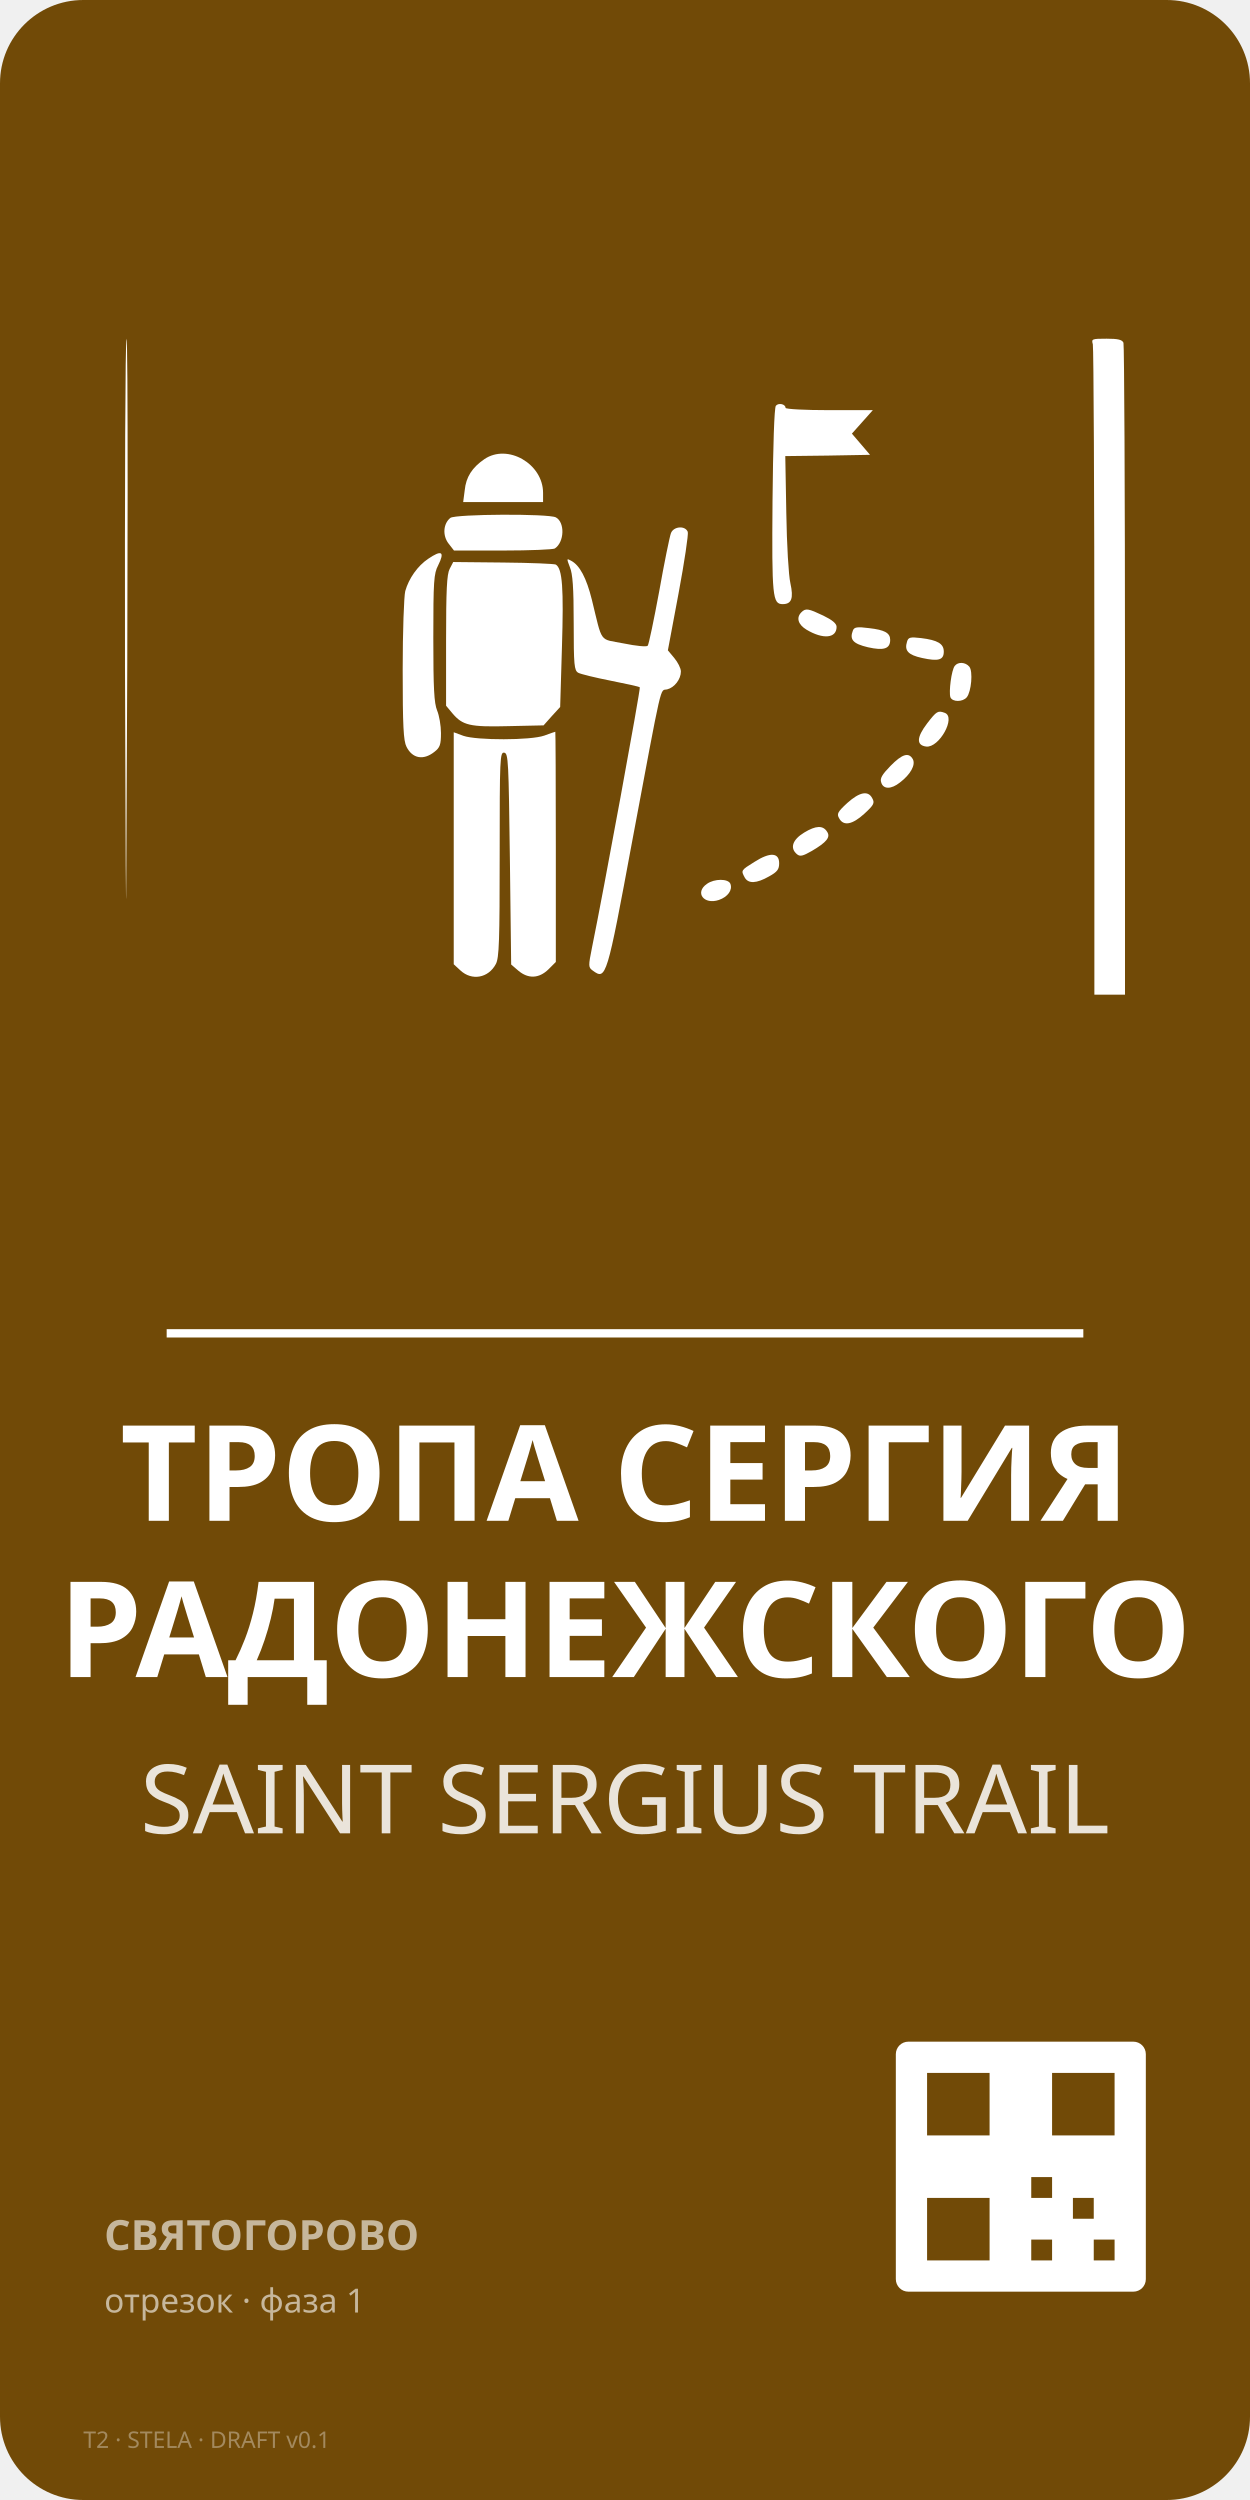
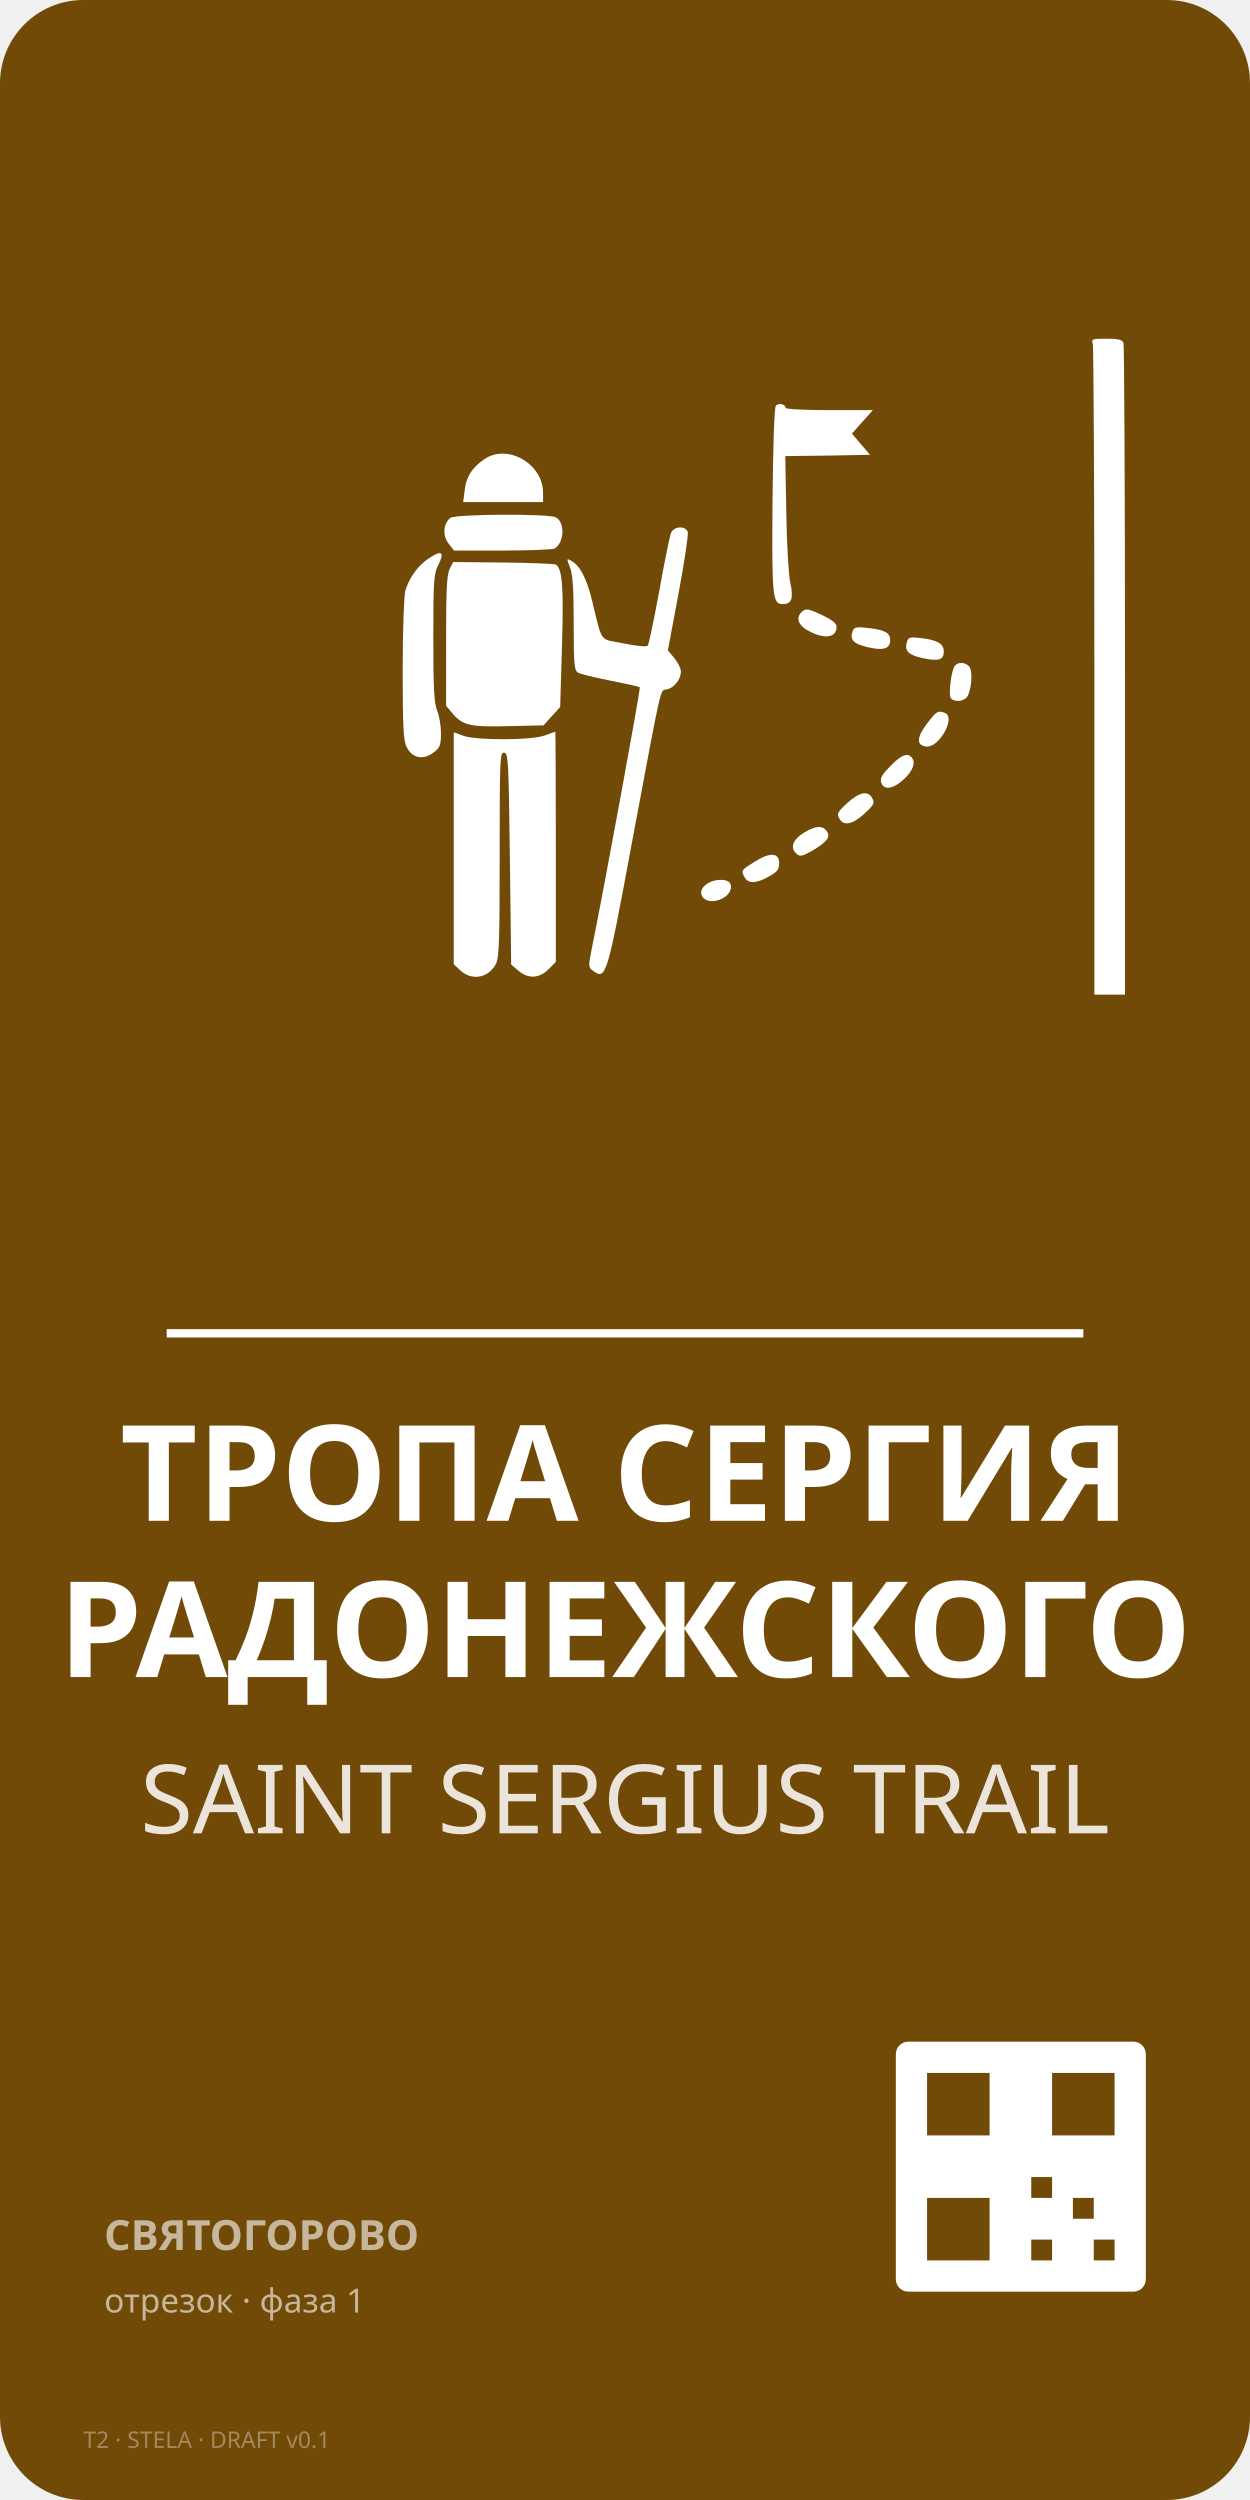
<svg xmlns="http://www.w3.org/2000/svg" viewBox="0 0 600 1200" role="img" aria-label="T2: Стела маршрута Тропа Сергия Радонежского">
  <defs>
    <g id="pict-38">
      <g transform="translate(0 172.024) scale(2.55234)">
        <g transform="translate(-31.20252,437.0001) scale(0.1,-0.1)" fill="#fff">
-           <path d="M312 3083 c2 -709 4 -1081 5 -828 7 1215 7 2115 1 2115 -5 0 -7 -579 -6 -1287z" />
          <path d="M4104 4348 c3 -13 6 -591 6 -1285 l0 -1263 60 0 60 0 0 1269 c0 698 -3 1276 -6 1285 -5 12 -21 16 -66 16 -58 0 -60 -1 -54 -22z" />
          <path d="M2862 4107 c-6 -7 -11 -156 -13 -372 -3 -377 0 -405 40 -405 35 0 43 23 30 82 -7 30 -14 149 -16 275 l-4 223 166 2 166 3 -35 41 -36 42 41 46 41 46 -171 0 c-94 0 -171 4 -171 9 0 15 -28 21 -38 8z" />
          <path d="M1720 3898 c-48 -33 -72 -70 -77 -122 l-6 -46 157 0 156 0 0 36 c0 114 -139 194 -230 132z" />
          <path d="M1587 3668 c-28 -22 -32 -69 -7 -101 l21 -27 192 0 c106 0 197 4 203 8 38 25 40 103 4 122 -29 15 -392 13 -413 -2z" />
          <path d="M2451 3608 c-5 -13 -26 -115 -46 -228 -21 -113 -41 -209 -45 -213 -4 -5 -46 -1 -94 9 -98 19 -82 -3 -125 172 -21 84 -47 134 -81 152 -18 10 -18 9 -5 -25 11 -26 15 -80 15 -219 0 -166 2 -186 18 -195 9 -5 66 -19 127 -31 60 -12 112 -23 114 -26 4 -4 -144 -809 -187 -1018 -15 -75 -15 -79 3 -92 52 -38 55 -28 154 506 121 645 108 589 137 596 29 7 54 40 54 70 0 13 -12 36 -26 53 l-25 30 42 224 c23 123 39 231 36 240 -10 26 -56 22 -66 -5z" />
          <path d="M1499 3507 c-40 -27 -75 -76 -89 -126 -5 -20 -10 -157 -10 -309 0 -220 3 -278 15 -301 23 -46 66 -54 109 -20 22 17 26 28 26 74 0 29 -7 69 -15 88 -12 29 -15 87 -15 285 0 222 2 252 19 284 27 54 14 62 -40 25z" />
          <path d="M1584 3468 c-11 -21 -14 -83 -14 -282 l0 -254 25 -30 c40 -47 68 -54 220 -50 l137 3 32 36 33 36 7 235 c7 230 2 307 -24 323 -5 3 -98 7 -206 8 l-196 2 -14 -27z" />
          <path d="M2962 3298 c-21 -21 -13 -48 20 -68 65 -39 118 -34 118 11 0 13 -17 27 -52 44 -59 28 -69 30 -86 13z" />
          <path d="M3164 3227 c-14 -36 0 -52 59 -66 62 -14 87 -6 87 29 0 27 -21 39 -83 46 -46 6 -58 4 -63 -9z" />
          <path d="M3376 3183 c-11 -35 4 -52 59 -64 64 -14 85 -8 85 25 0 31 -24 45 -89 53 -43 5 -50 3 -55 -14z" />
          <path d="M3563 3088 c-13 -16 -24 -103 -17 -123 8 -19 48 -19 64 0 18 22 25 102 10 120 -15 18 -44 20 -57 3z" />
          <path d="M3455 2863 c-42 -55 -43 -86 -4 -91 51 -6 118 115 73 132 -27 10 -32 7 -69 -41z" />
          <path d="M1600 2373 l0 -454 26 -24 c45 -42 110 -30 139 25 13 24 15 92 15 430 0 377 1 401 18 398 16 -3 17 -33 22 -417 l5 -413 28 -24 c39 -33 81 -31 118 5 l29 29 0 451 c0 248 -1 451 -2 451 -2 0 -21 -7 -43 -15 -53 -19 -265 -19 -317 -1 l-38 14 0 -455z" />
          <path d="M3311 2696 c-33 -34 -42 -49 -36 -65 8 -27 39 -27 73 0 42 32 62 69 51 91 -16 29 -42 21 -88 -26z" />
          <path d="M3142 2551 c-38 -35 -42 -43 -32 -60 17 -32 52 -25 99 18 37 34 41 42 31 60 -16 32 -50 25 -98 -18z" />
          <path d="M2973 2435 c-46 -28 -57 -61 -28 -85 12 -10 23 -7 58 13 58 34 74 54 60 75 -16 26 -44 25 -90 -3z" />
          <path d="M2778 2320 c-53 -33 -53 -33 -38 -61 14 -25 46 -24 95 4 33 18 40 28 40 52 0 42 -36 44 -97 5z" />
          <path d="M2592 2234 c-49 -34 -12 -83 47 -63 35 12 54 39 45 63 -8 21 -63 21 -92 0z" />
        </g>
      </g>
    </g>
  </defs>
  <rect width="600" height="1200" rx="40" fill="#714A07" />
  <g transform="translate(60 80) scale(0.48)">
    <use href="#pict-38" />
  </g>
  <line x1="80" y1="640" x2="520" y2="640" stroke="#fff" stroke-width="4" />
  <text x="300" y="730" fill="#fff" font-family="'Myriad Pro Condensed','PT Sans Narrow','Arial Narrow',sans-serif" font-weight="700" font-size="64" font-stretch="condensed" text-anchor="middle">ТРОПА СЕРГИЯ</text>
  <text x="300" y="805" fill="#fff" font-family="'Myriad Pro Condensed','PT Sans Narrow','Arial Narrow',sans-serif" font-weight="700" font-size="64" font-stretch="condensed" text-anchor="middle">РАДОНЕЖСКОГО</text>
  <text x="300" y="880" fill="#fff" opacity="0.85" font-family="'Myriad Pro Condensed','PT Sans Narrow','Arial Narrow',sans-serif" font-weight="400" font-size="46" font-stretch="condensed" text-anchor="middle">SAINT SERGIUS TRAIL</text>
  <rect x="430" y="980" width="120" height="120" fill="#fff" rx="6" />
  <g fill="#714A07">
    <rect x="445" y="995" width="30" height="30" />
    <rect x="505" y="995" width="30" height="30" />
    <rect x="445" y="1055" width="30" height="30" />
    <rect x="495" y="1045" width="10" height="10" />
    <rect x="515" y="1055" width="10" height="10" />
    <rect x="495" y="1075" width="10" height="10" />
    <rect x="525" y="1075" width="10" height="10" />
  </g>
  <text x="50" y="1080" fill="#fff" opacity="0.6" font-family="'Myriad Pro Condensed','PT Sans Narrow','Arial Narrow',sans-serif" font-size="20" font-weight="700">СВЯТОГОРОВО</text>
  <text x="50" y="1110" fill="#fff" opacity="0.6" font-family="'Myriad Pro Condensed','PT Sans Narrow','Arial Narrow',sans-serif" font-size="16">отрезок · фаза 1</text>
  <text x="40" y="1175" fill="#fff" opacity="0.35" font-size="11" font-family="sans-serif">T2 · STELA · DRAFT v0.1</text>
</svg>
